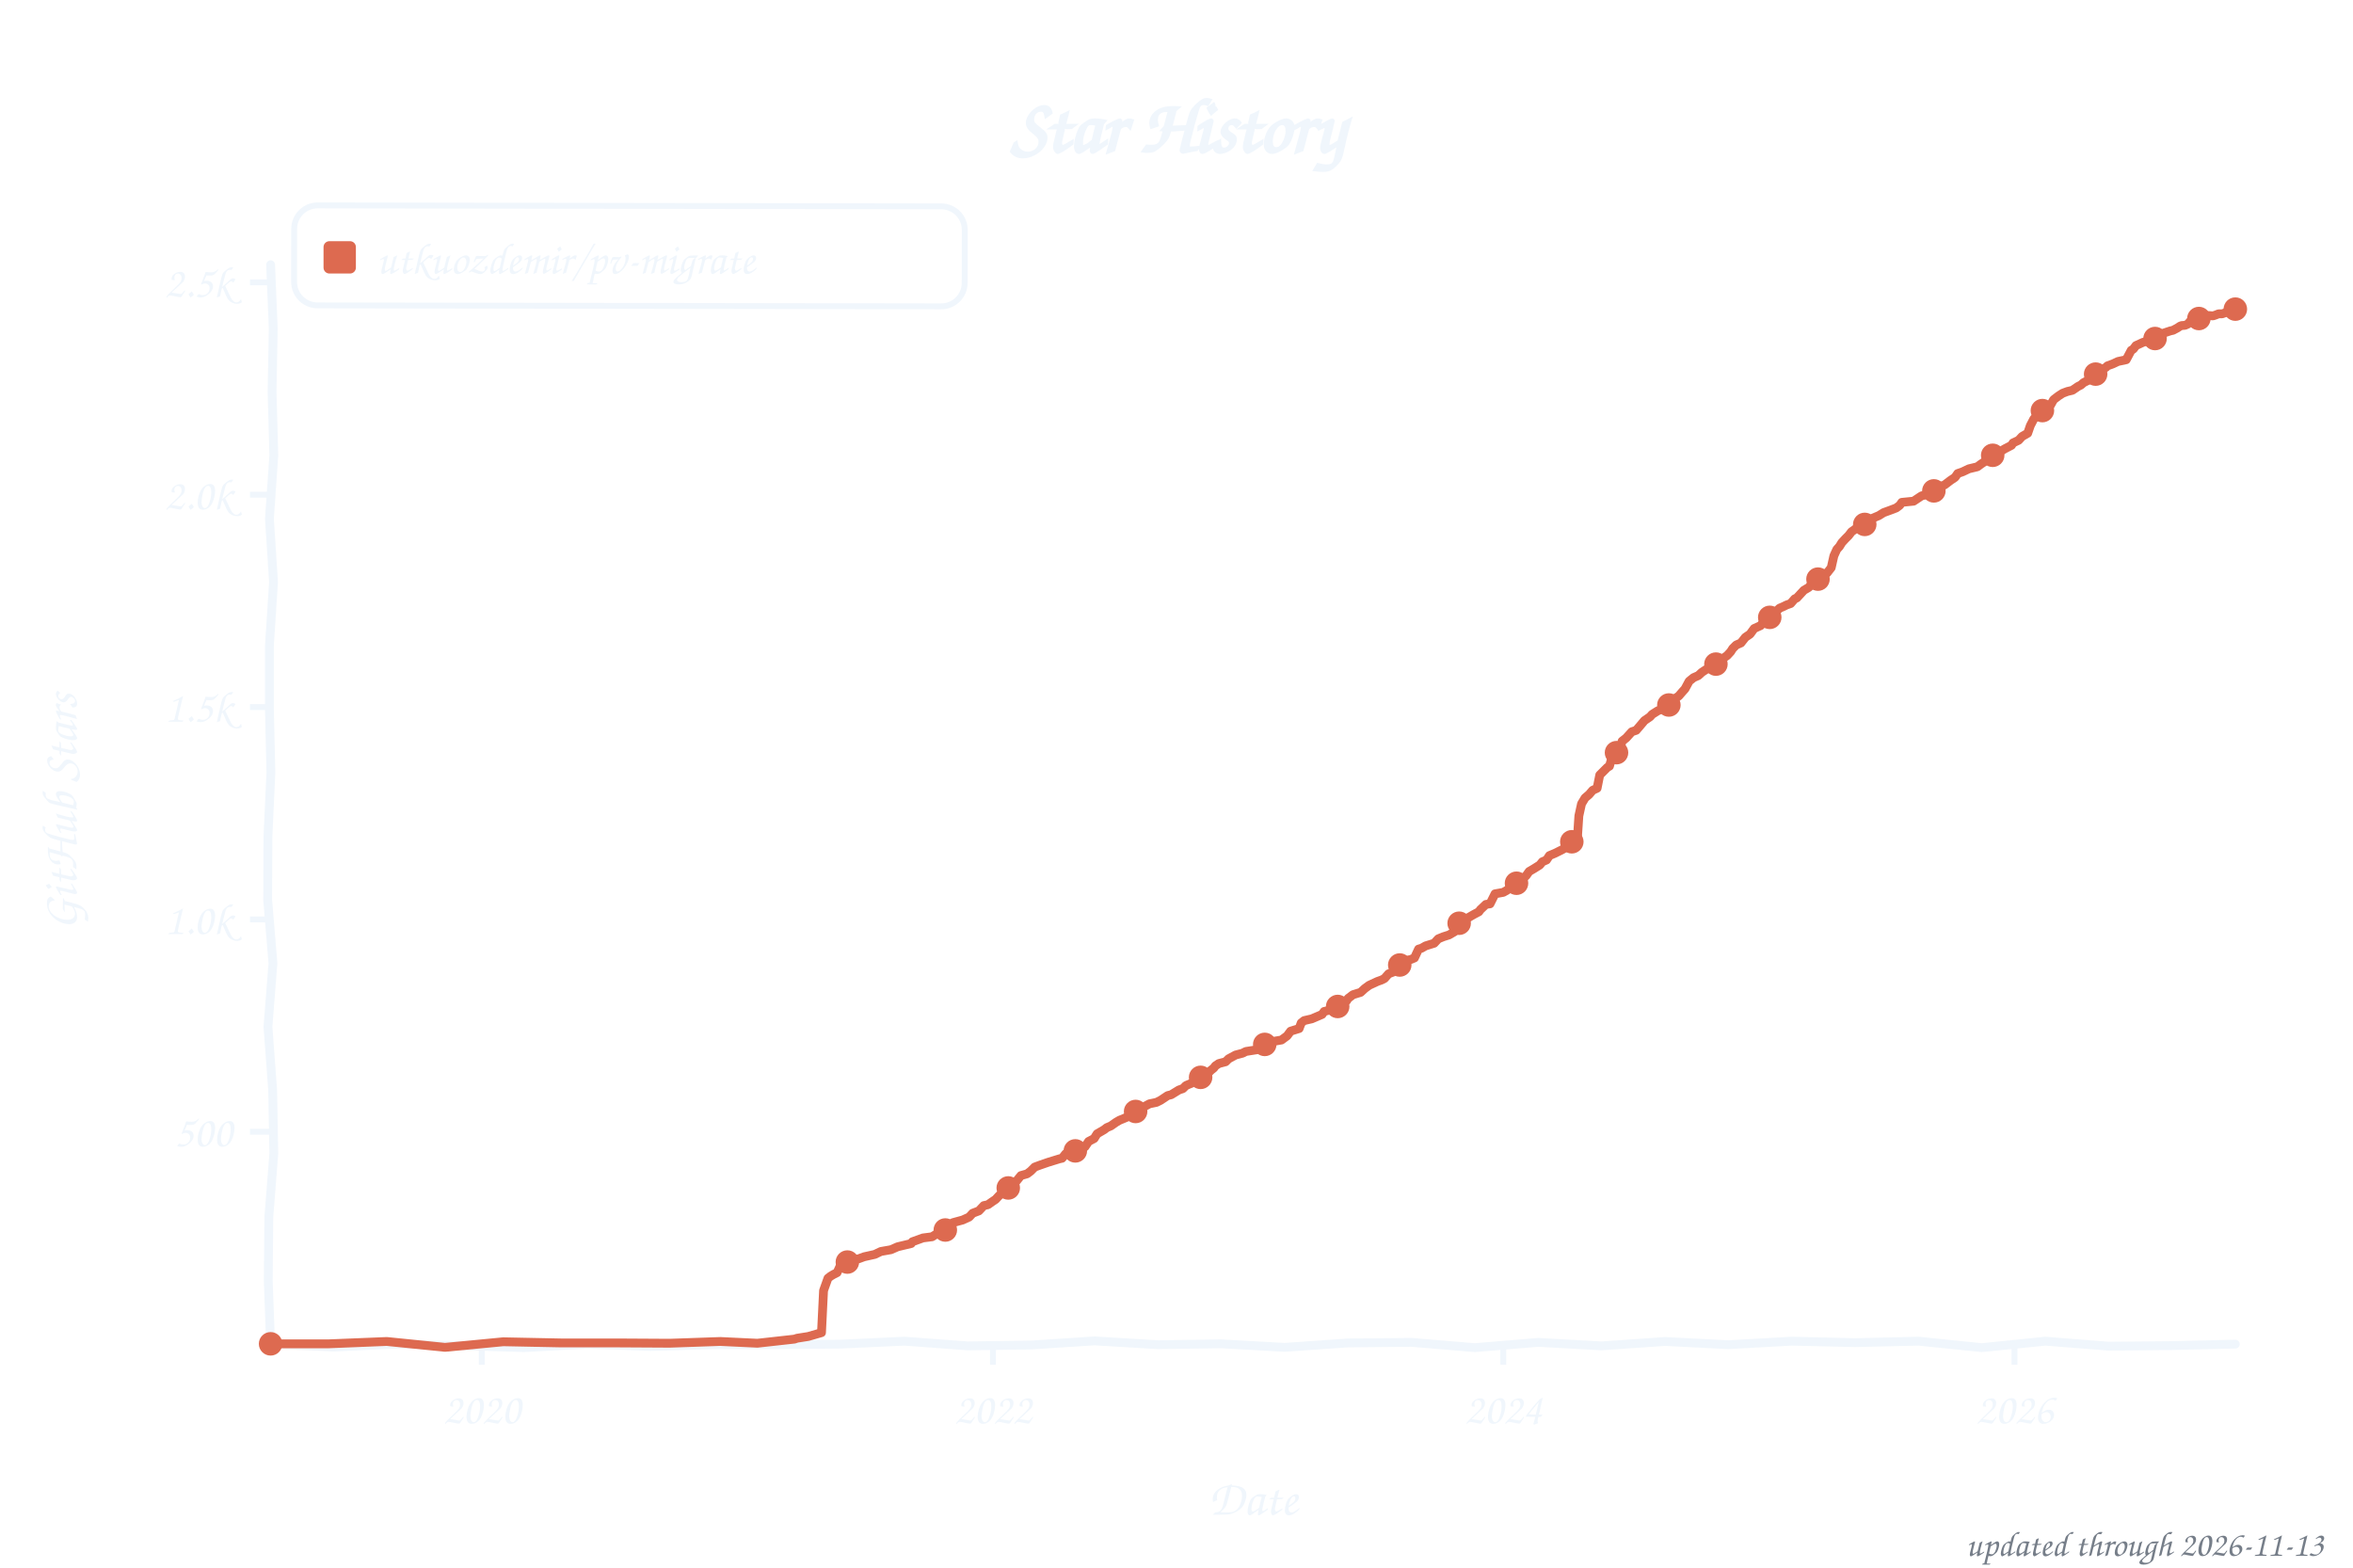
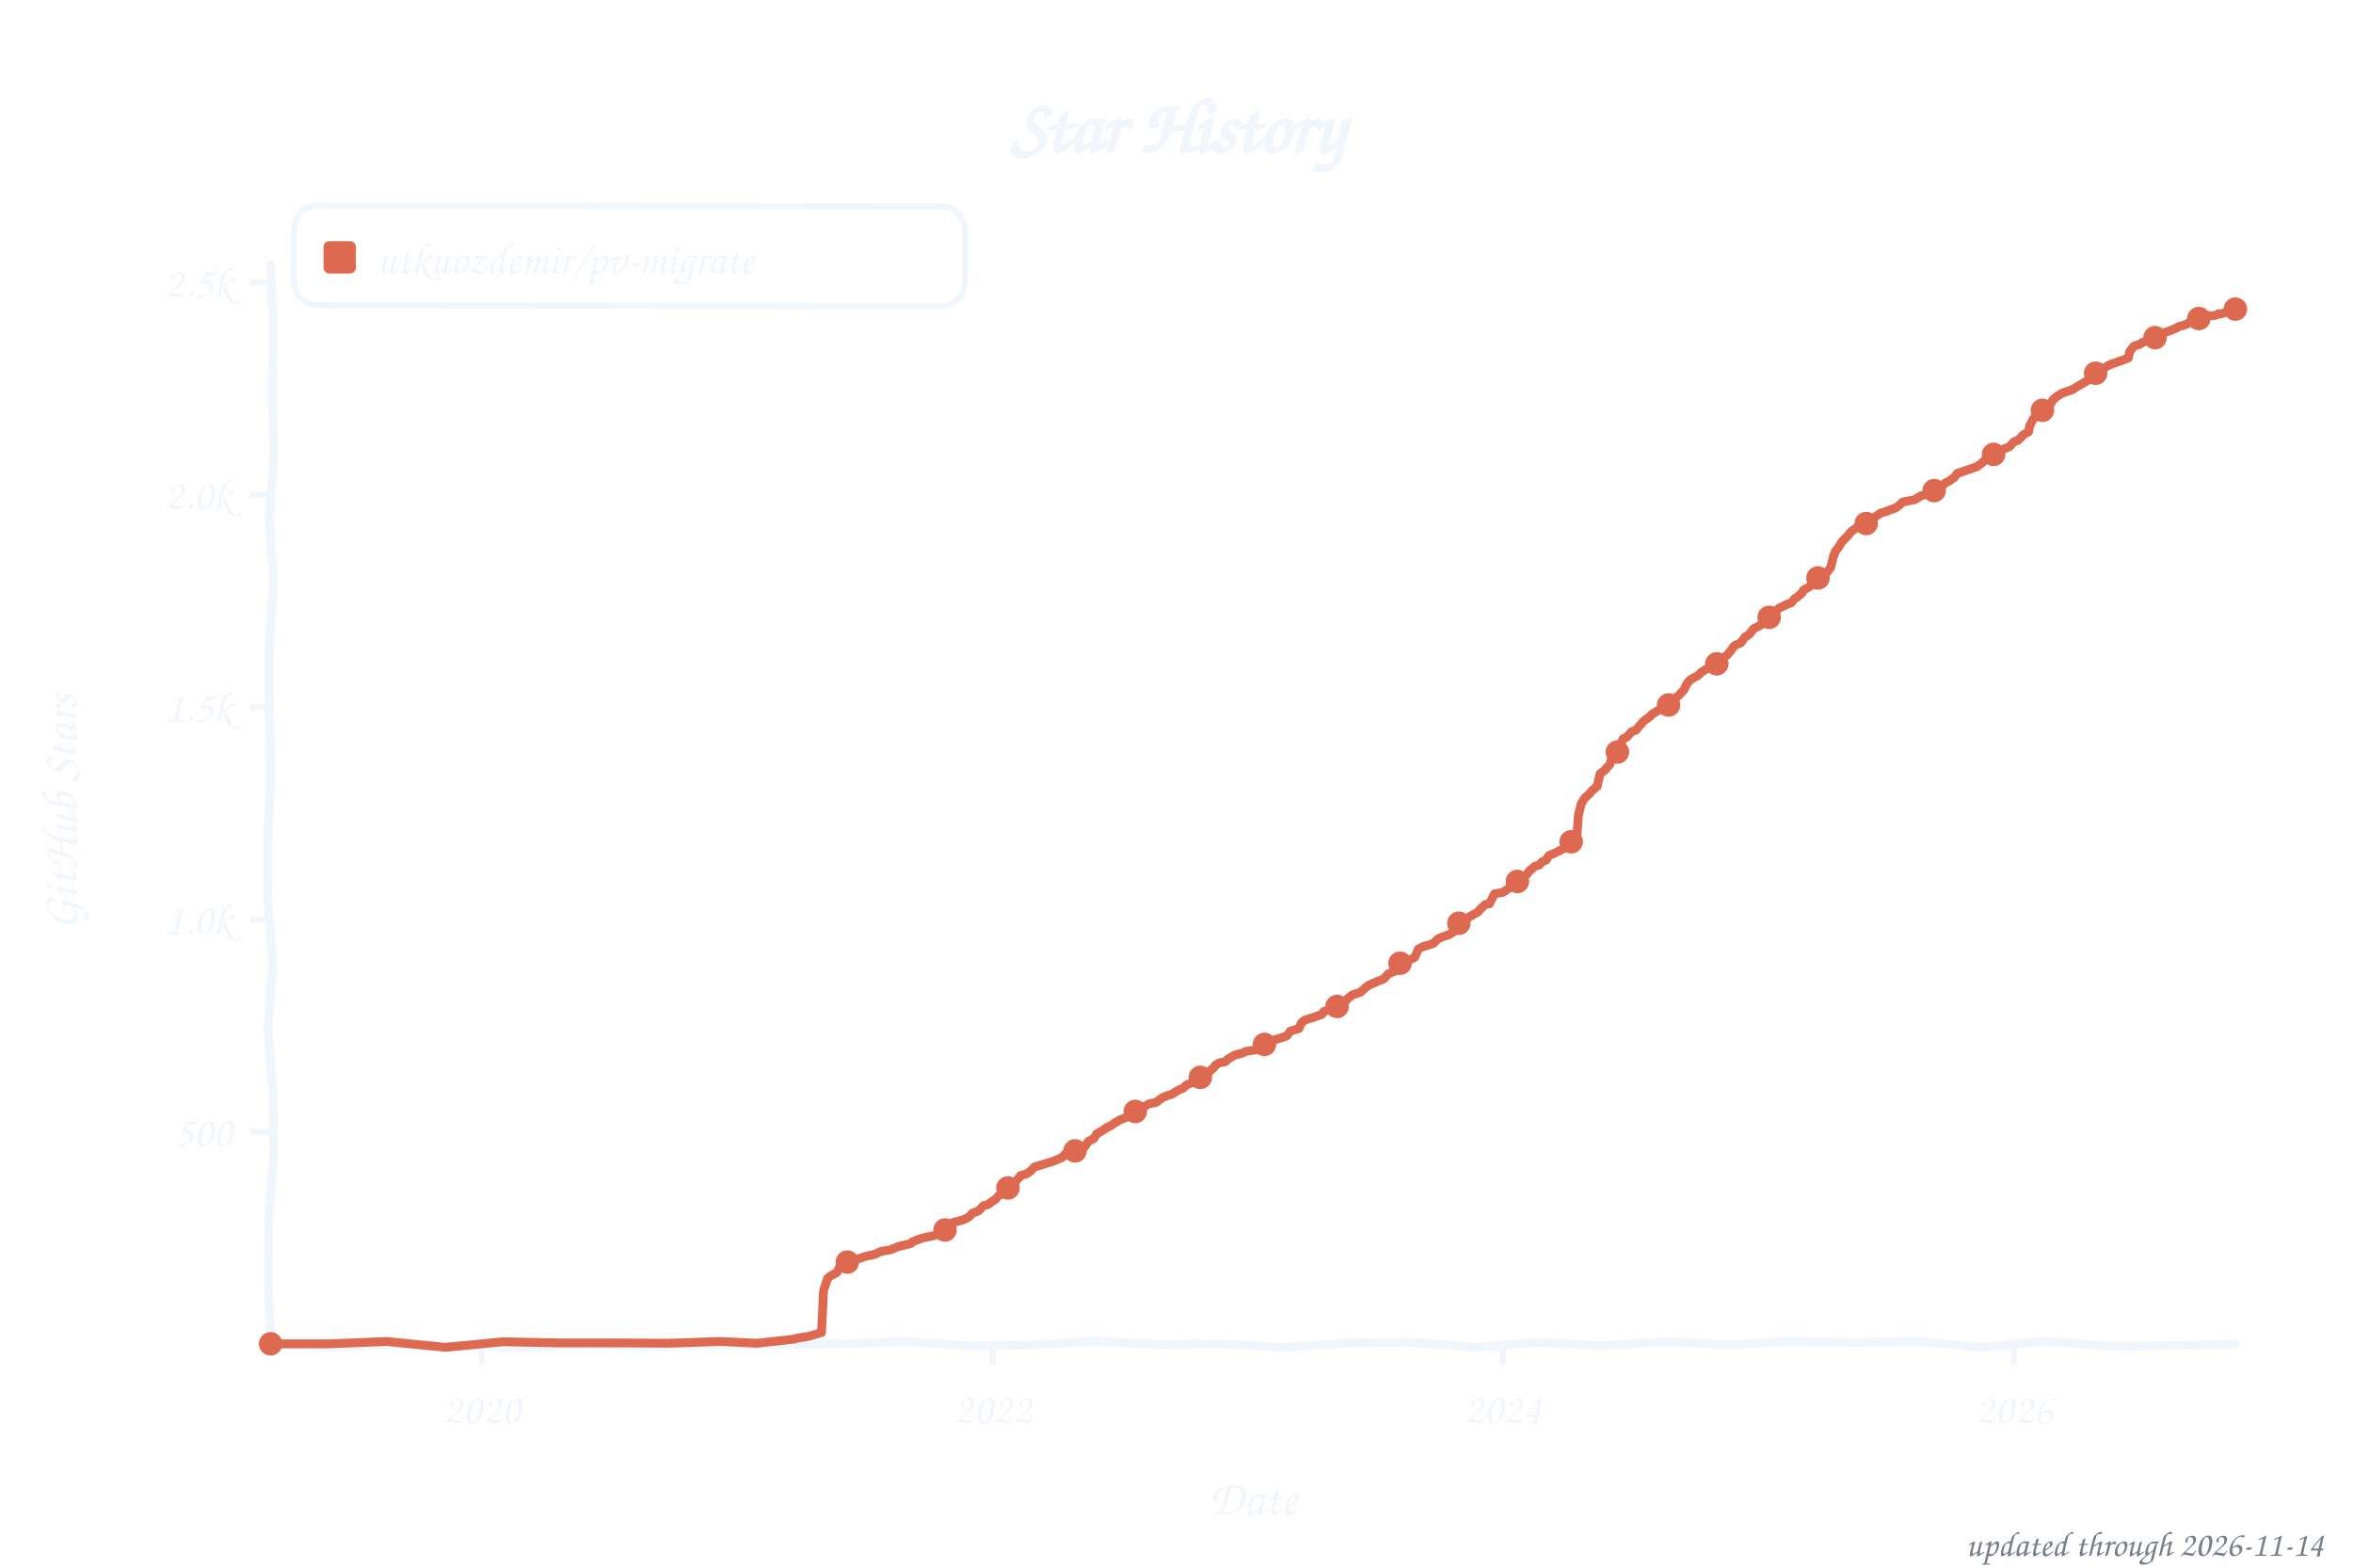
<svg xmlns="http://www.w3.org/2000/svg" width="800" height="533" viewBox="0 0 800 533" role="img" aria-label="Star history of utkuozdemir/pv-migrate">
  <style>text{font-family:"Comic Sans MS","Chalkboard SE","Comic Neue","Marker Felt",cursive}</style>
  <text x="400" y="52" font-size="26" font-weight="bold" text-anchor="middle" fill="#f0f6fc">Star History</text>
  <rect x="100" y="70" width="228" height="34" rx="8" fill="none" stroke="#f0f6fc" stroke-width="2" transform="rotate(0.09 214 87)" />
  <rect x="110" y="82" width="11" height="11" rx="2" fill="#dd6a50" />
  <text x="128" y="93" font-size="15" fill="#f0f6fc" textLength="189" lengthAdjust="spacingAndGlyphs">utkuozdemir/pv-migrate</text>
  <line x1="85" y1="384.8" x2="92" y2="384.8" stroke="#f0f6fc" stroke-width="2" />
  <text x="79" y="389.8" font-size="15" text-anchor="end" fill="#f0f6fc">500</text>
  <line x1="85" y1="312.6" x2="92" y2="312.6" stroke="#f0f6fc" stroke-width="2" />
  <text x="79" y="317.6" font-size="15" text-anchor="end" fill="#f0f6fc">1.0k</text>
  <line x1="85" y1="240.4" x2="92" y2="240.4" stroke="#f0f6fc" stroke-width="2" />
  <text x="79" y="245.4" font-size="15" text-anchor="end" fill="#f0f6fc">1.5k</text>
  <line x1="85" y1="168.2" x2="92" y2="168.2" stroke="#f0f6fc" stroke-width="2" />
  <text x="79" y="173.2" font-size="15" text-anchor="end" fill="#f0f6fc">2.0k</text>
  <line x1="85" y1="96.0" x2="92" y2="96.0" stroke="#f0f6fc" stroke-width="2" />
  <text x="79" y="101.0" font-size="15" text-anchor="end" fill="#f0f6fc">2.5k</text>
  <line x1="163.8" y1="457" x2="163.8" y2="464" stroke="#f0f6fc" stroke-width="2" />
  <text x="163.8" y="484" font-size="15" text-anchor="middle" fill="#f0f6fc">2020</text>
-   <line x1="337.6" y1="457" x2="337.6" y2="464" stroke="#f0f6fc" stroke-width="2" />
-   <text x="337.6" y="484" font-size="15" text-anchor="middle" fill="#f0f6fc">2022</text>
-   <line x1="511.1" y1="457" x2="511.1" y2="464" stroke="#f0f6fc" stroke-width="2" />
-   <text x="511.1" y="484" font-size="15" text-anchor="middle" fill="#f0f6fc">2024</text>
-   <line x1="684.9" y1="457" x2="684.9" y2="464" stroke="#f0f6fc" stroke-width="2" />
-   <text x="684.9" y="484" font-size="15" text-anchor="middle" fill="#f0f6fc">2026</text>
+   <line x1="337.5" y1="457" x2="337.5" y2="464" stroke="#f0f6fc" stroke-width="2" />
+   <text x="337.5" y="484" font-size="15" text-anchor="middle" fill="#f0f6fc">2022</text>
+   <line x1="511.0" y1="457" x2="511.0" y2="464" stroke="#f0f6fc" stroke-width="2" />
+   <text x="511.0" y="484" font-size="15" text-anchor="middle" fill="#f0f6fc">2024</text>
+   <line x1="684.7" y1="457" x2="684.7" y2="464" stroke="#f0f6fc" stroke-width="2" />
+   <text x="684.7" y="484" font-size="15" text-anchor="middle" fill="#f0f6fc">2026</text>
  <text x="426" y="515" font-size="17" text-anchor="middle" fill="#f0f6fc">Date</text>
  <text x="26" y="276" font-size="17" text-anchor="middle" fill="#f0f6fc" transform="rotate(-90 26 276)">GitHub Stars</text>
  <path d="M 92.0,90.0 L 92.9,111.6 L 92.5,133.2 L 93.1,154.8 L 91.6,176.4 L 93.0,197.9 L 91.6,219.5 L 91.6,241.1 L 92.1,262.7 L 91.1,284.3 L 91.0,305.9 L 92.8,327.5 L 91.1,349.1 L 92.7,370.6 L 93.1,392.2 L 91.4,413.8 L 91.2,435.4 L 92.0,457.0 L 113.5,458.0 L 135.1,457.0 L 156.6,457.5 L 178.2,458.2 L 199.7,457.0 L 221.3,457.8 L 242.8,457.2 L 264.4,457.2 L 285.9,457.0 L 307.5,456.0 L 329.0,457.6 L 350.6,457.3 L 372.1,455.9 L 393.7,457.2 L 415.2,456.9 L 436.8,458.1 L 458.3,456.6 L 479.9,456.4 L 501.4,458.2 L 523.0,456.4 L 544.5,457.6 L 566.1,456.1 L 587.6,457.2 L 609.2,456.0 L 630.7,456.5 L 652.3,456.0 L 673.8,458.2 L 695.4,456.0 L 716.9,457.7 L 738.5,457.5 L 760.0,457.0" fill="none" stroke="#f0f6fc" stroke-width="3" stroke-linecap="round" stroke-linejoin="round" />
-   <path d="M 92.0,456.9 L 111.8,456.9 L 131.5,456.1 L 151.3,458.1 L 171.1,456.2 L 190.9,456.6 L 210.6,456.6 L 227.7,456.7 L 244.9,456.1 L 257.5,456.7 L 270.1,455.3 L 271.0,455.0 L 274.8,454.4 L 279.3,453.1 L 280.0,438.8 L 281.5,434.6 L 282.4,433.9 L 283.4,433.3 L 284.6,432.7 L 285.7,430.3 L 286.9,429.4 L 289.3,428.4 L 291.9,428.0 L 293.8,427.3 L 297.4,426.5 L 299.5,425.5 L 302.9,424.9 L 305.2,423.9 L 309.8,422.8 L 310.2,422.2 L 313.8,420.9 L 316.9,420.5 L 318.8,419.3 L 321.9,417.9 L 323.1,417.6 L 324.0,415.7 L 327.3,414.8 L 329.5,413.8 L 330.7,412.5 L 332.8,411.7 L 334.5,409.9 L 335.9,409.6 L 337.3,408.6 L 338.5,407.8 L 339.7,406.5 L 341.8,404.9 L 343.3,403.4 L 344.2,402.3 L 345.4,401.8 L 347.1,399.7 L 349.2,399.1 L 350.4,398.2 L 351.8,396.8 L 353.7,396.1 L 356.3,395.2 L 360.2,394.0 L 361.1,393.8 L 362.3,392.3 L 364.4,391.7 L 366.6,390.7 L 368.9,389.9 L 370.1,388.1 L 372.0,387.1 L 373.0,385.5 L 375.4,384.1 L 376.3,383.4 L 377.7,382.8 L 379.4,381.6 L 380.6,380.9 L 383.0,379.9 L 383.9,379.3 L 385.1,378.2 L 386.5,377.3 L 388.2,376.7 L 390.8,375.3 L 393.2,374.8 L 394.6,374.1 L 397.0,372.5 L 398.2,372.2 L 400.8,370.6 L 402.2,370.1 L 403.2,369.1 L 405.3,368.2 L 407.0,366.8 L 408.2,366.3 L 410.3,365.3 L 411.7,363.9 L 412.7,363.1 L 413.2,362.4 L 414.4,361.6 L 416.7,361.0 L 417.7,360.0 L 420.1,358.7 L 422.4,358.1 L 423.6,357.5 L 427.4,356.9 L 428.9,356.1 L 430.0,355.1 L 432.2,354.2 L 435.7,353.6 L 437.6,352.2 L 438.8,350.6 L 441.7,349.7 L 442.4,347.8 L 443.4,347.0 L 446.0,346.4 L 449.5,344.9 L 450.2,343.9 L 452.9,343.2 L 454.3,342.5 L 455.5,341.9 L 457.9,340.2 L 458.3,339.5 L 460.0,338.2 L 462.6,337.4 L 464.0,336.1 L 465.5,335.0 L 468.3,333.7 L 469.7,333.2 L 470.7,332.7 L 472.1,331.1 L 474.7,330.1 L 476.2,327.5 L 477.1,326.8 L 479.7,326.2 L 480.9,325.7 L 482.3,322.7 L 483.3,322.4 L 484.7,321.6 L 487.6,320.7 L 489.0,319.2 L 490.7,318.5 L 492.6,317.9 L 494.5,316.8 L 495.2,315.9 L 496.4,313.5 L 497.1,312.9 L 499.2,312.0 L 501.1,310.9 L 502.8,310.0 L 503.3,309.3 L 505.2,307.5 L 506.6,307.3 L 508.3,303.9 L 511.1,303.4 L 512.5,302.6 L 513.5,301.6 L 514.9,300.8 L 516.1,299.7 L 517.5,299.0 L 518.9,297.7 L 519.9,296.3 L 521.6,295.3 L 523.5,294.1 L 524.4,293.0 L 525.8,292.4 L 526.8,290.9 L 528.7,290.1 L 531.1,288.9 L 532.3,288.2 L 533.2,286.8 L 536.3,285.0 L 536.8,277.4 L 537.7,273.3 L 538.9,271.3 L 540.3,270.1 L 541.5,268.7 L 543.0,268.0 L 543.9,263.5 L 545.3,262.1 L 546.5,260.9 L 547.2,260.5 L 548.2,257.0 L 549.4,256.0 L 550.6,255.3 L 551.5,252.0 L 552.9,250.9 L 554.8,248.8 L 556.3,248.3 L 557.5,246.9 L 559.1,245.0 L 561.0,243.7 L 561.7,242.9 L 563.6,241.7 L 565.8,240.7 L 566.3,240.3 L 567.4,239.7 L 568.4,238.2 L 570.1,237.1 L 570.8,236.6 L 572.0,235.2 L 572.9,234.2 L 574.3,231.6 L 575.8,230.4 L 577.4,229.7 L 578.6,228.6 L 579.8,227.8 L 581.2,227.0 L 582.7,226.1 L 584.3,225.4 L 585.0,224.4 L 587.2,222.9 L 588.4,221.6 L 589.1,220.5 L 590.3,219.3 L 591.9,218.6 L 593.4,216.7 L 595.0,215.6 L 596.4,213.7 L 598.6,212.7 L 599.5,211.5 L 601.2,210.5 L 602.2,209.2 L 603.6,208.2 L 605.0,206.8 L 606.4,206.2 L 607.4,205.7 L 608.8,205.2 L 610.2,203.6 L 610.9,203.3 L 612.1,202.0 L 613.3,200.7 L 615.0,199.7 L 615.7,198.8 L 618.1,196.9 L 619.5,195.2 L 621.2,194.8 L 622.6,193.0 L 623.5,189.0 L 624.5,186.8 L 625.4,185.8 L 626.2,184.5 L 627.4,183.2 L 628.5,182.1 L 629.5,180.8 L 631.6,179.3 L 633.3,178.7 L 634.7,178.0 L 635.9,177.2 L 636.9,176.1 L 638.8,175.3 L 640.4,174.3 L 642.6,173.5 L 644.7,172.7 L 645.9,171.8 L 646.6,170.8 L 650.6,170.4 L 653.3,168.6 L 654.5,168.3 L 656.8,167.2 L 657.8,166.8 L 659.0,165.6 L 661.1,164.9 L 663.2,163.3 L 664.7,162.3 L 665.6,161.0 L 667.3,160.4 L 669.4,159.4 L 672.3,158.7 L 673.5,157.8 L 674.4,157.2 L 676.8,155.6 L 677.3,154.9 L 678.9,154.2 L 680.6,153.2 L 681.6,152.6 L 683.9,151.4 L 684.4,150.6 L 686.3,149.7 L 687.5,148.4 L 689.4,147.3 L 690.3,144.7 L 691.5,142.4 L 692.7,141.3 L 693.2,140.6 L 694.6,139.5 L 695.3,138.7 L 697.2,137.7 L 698.2,135.9 L 699.9,134.6 L 701.3,133.7 L 702.9,133.1 L 704.6,132.7 L 706.5,131.4 L 707.5,130.9 L 708.4,130.1 L 710.8,128.9 L 711.5,127.8 L 713.4,126.8 L 714.1,126.0 L 716.0,124.9 L 716.5,124.4 L 718.4,123.7 L 720.1,122.9 L 722.9,122.3 L 724.6,119.1 L 725.3,118.7 L 726.2,117.5 L 728.6,116.4 L 730.3,115.9 L 731.5,115.3 L 732.9,114.8 L 735.8,113.2 L 737.9,112.5 L 738.8,112.3 L 740.3,111.5 L 741.2,110.9 L 741.7,110.7 L 742.9,110.6 L 743.8,110.2 L 744.5,109.4 L 745.5,109.3 L 746.7,108.7 L 747.4,108.3 L 748.4,108.0 L 749.3,107.4 L 750.3,107.3 L 751.2,107.3 L 752.4,107.4 L 753.3,107.1 L 754.3,106.7 L 755.5,106.7 L 756.4,106.4 L 756.9,106.1 L 757.9,105.7 L 758.8,105.7 L 760.0,105.1" fill="none" stroke="#dd6a50" stroke-width="3" stroke-linecap="round" stroke-linejoin="round" />
+   <path d="M 92.0,456.9 L 111.8,456.9 L 131.5,456.1 L 151.3,458.1 L 171.1,456.2 L 190.8,456.6 L 210.6,456.6 L 227.7,456.7 L 244.8,456.1 L 257.4,456.7 L 270.0,455.3 L 270.9,455.0 L 274.7,454.4 L 279.3,453.1 L 280.0,438.8 L 281.4,434.6 L 282.3,433.9 L 283.3,433.3 L 284.5,432.7 L 285.7,430.3 L 286.9,429.4 L 289.2,428.4 L 291.9,428.0 L 293.8,427.3 L 297.3,426.5 L 299.5,425.5 L 302.8,424.9 L 305.2,423.9 L 309.7,422.8 L 310.2,422.2 L 313.7,420.9 L 318.0,420.0 L 319.7,418.9 L 321.8,417.9 L 323.0,417.6 L 323.9,415.7 L 327.3,414.8 L 329.4,413.8 L 330.6,412.5 L 332.7,411.7 L 334.4,409.9 L 335.8,409.6 L 337.2,408.6 L 338.4,407.8 L 339.6,406.5 L 341.8,404.9 L 343.2,403.4 L 344.1,402.3 L 345.3,401.8 L 347.0,399.7 L 349.1,399.1 L 350.3,398.2 L 351.7,396.8 L 355.5,395.6 L 357.9,394.9 L 359.6,394.2 L 361.2,393.5 L 362.2,392.3 L 364.3,391.7 L 366.5,390.7 L 368.8,389.9 L 370.0,388.1 L 371.9,387.1 L 372.9,385.5 L 375.3,384.1 L 376.2,383.4 L 377.6,382.8 L 379.3,381.6 L 380.5,380.9 L 382.9,379.9 L 384.5,378.9 L 385.0,378.2 L 386.4,377.3 L 388.1,376.7 L 390.7,375.3 L 393.1,374.8 L 395.2,373.2 L 396.9,372.5 L 398.3,372.1 L 400.7,370.6 L 402.1,370.1 L 403.5,368.8 L 405.2,368.2 L 406.9,366.8 L 408.1,366.3 L 410.2,365.3 L 411.6,363.9 L 412.6,363.1 L 413.3,362.1 L 414.7,361.3 L 416.6,361.0 L 417.6,360.0 L 419.9,358.7 L 422.3,358.1 L 423.5,357.5 L 427.3,356.9 L 428.7,356.1 L 429.9,355.1 L 432.5,353.8 L 436.1,352.7 L 437.5,352.2 L 438.7,350.6 L 441.6,349.7 L 442.5,347.7 L 443.7,346.8 L 446.3,346.0 L 449.4,344.9 L 450.1,343.9 L 452.7,343.2 L 454.2,342.5 L 455.3,341.9 L 457.7,340.2 L 458.2,339.5 L 459.9,338.2 L 462.5,337.4 L 463.9,336.1 L 465.3,335.0 L 468.2,333.7 L 469.6,333.2 L 470.6,332.7 L 472.0,331.1 L 474.6,330.1 L 476.0,327.5 L 477.0,326.8 L 479.6,326.2 L 481.0,325.5 L 482.2,322.7 L 483.9,321.8 L 485.5,321.4 L 487.4,320.7 L 488.9,319.2 L 490.5,318.5 L 492.4,317.9 L 494.3,316.8 L 495.0,315.9 L 496.2,313.5 L 496.9,312.9 L 499.1,312.0 L 501.0,310.9 L 502.6,310.0 L 503.1,309.3 L 505.0,307.5 L 506.4,307.3 L 508.1,303.9 L 511.0,303.4 L 512.6,302.3 L 513.6,301.5 L 515.5,300.3 L 516.2,299.6 L 517.8,298.2 L 519.0,297.4 L 520.0,296.1 L 521.9,294.5 L 523.3,294.1 L 524.3,293.0 L 525.7,292.4 L 526.6,290.9 L 528.5,290.1 L 530.9,288.9 L 532.1,288.2 L 533.1,286.8 L 536.1,285.0 L 536.6,277.4 L 537.6,273.3 L 538.8,271.3 L 540.2,270.1 L 541.4,268.7 L 543.0,267.4 L 544.0,263.1 L 545.7,261.8 L 546.4,260.9 L 547.3,260.0 L 548.3,256.6 L 549.9,255.7 L 550.6,254.3 L 551.8,251.2 L 553.0,250.7 L 554.7,248.8 L 556.3,248.2 L 557.3,246.9 L 559.0,245.0 L 560.9,243.7 L 561.6,242.9 L 563.5,241.7 L 565.6,240.7 L 566.1,240.3 L 567.3,239.7 L 568.2,238.2 L 569.9,237.1 L 570.6,236.6 L 572.5,234.6 L 573.5,232.5 L 574.6,231.2 L 576.1,230.3 L 577.3,229.7 L 578.4,228.6 L 579.6,227.8 L 581.5,226.8 L 582.5,226.1 L 584.1,225.4 L 585.1,224.2 L 587.0,222.9 L 588.2,221.6 L 589.4,219.9 L 590.1,219.3 L 591.8,218.6 L 593.2,216.7 L 594.8,215.6 L 596.3,213.7 L 598.4,212.7 L 599.4,211.5 L 601.0,210.5 L 602.0,209.2 L 603.4,208.2 L 604.8,206.8 L 606.7,205.9 L 607.9,205.3 L 608.9,205.0 L 610.1,203.6 L 611.2,202.9 L 612.7,201.6 L 613.1,200.7 L 614.8,199.7 L 617.2,198.1 L 618.1,196.5 L 619.3,195.2 L 621.0,194.8 L 622.4,193.0 L 623.4,189.0 L 624.1,187.3 L 625.3,185.8 L 626.0,184.5 L 627.2,183.2 L 628.3,182.1 L 629.3,180.8 L 631.4,179.3 L 633.3,178.6 L 635.0,177.4 L 636.0,176.9 L 637.1,176.0 L 639.5,174.4 L 640.7,174.1 L 642.8,173.3 L 644.5,172.7 L 645.7,171.8 L 646.9,170.7 L 650.9,169.9 L 653.1,168.6 L 655.4,167.9 L 656.6,167.2 L 658.1,165.9 L 660.0,165.5 L 661.4,164.2 L 662.6,163.6 L 664.5,162.3 L 665.4,161.0 L 667.1,160.4 L 670.6,159.2 L 672.1,158.7 L 673.5,157.7 L 674.9,156.4 L 676.6,155.6 L 677.3,154.8 L 679.2,153.9 L 680.6,152.9 L 683.0,152.0 L 683.7,151.4 L 684.7,150.2 L 686.1,149.7 L 688.0,147.8 L 689.7,146.8 L 690.1,144.7 L 691.3,142.4 L 692.5,141.3 L 693.2,140.5 L 694.6,138.9 L 696.1,138.0 L 697.0,137.7 L 698.0,135.9 L 699.6,134.6 L 701.1,133.7 L 702.7,133.1 L 704.6,132.5 L 706.3,131.4 L 707.5,130.7 L 709.4,129.6 L 710.6,128.9 L 711.3,127.8 L 713.2,126.8 L 714.6,125.6 L 715.8,124.9 L 716.7,124.3 L 718.4,123.6 L 721.0,122.7 L 723.6,121.7 L 724.1,119.5 L 725.5,117.7 L 727.4,117.1 L 728.4,116.4 L 730.1,115.9 L 732.2,115.2 L 732.9,114.2 L 735.5,113.2 L 737.7,112.5 L 739.1,111.9 L 740.0,111.5 L 741.0,110.9 L 742.2,110.7 L 743.1,110.3 L 743.6,110.2 L 744.6,109.4 L 745.5,109.0 L 746.5,108.7 L 747.6,108.3 L 748.6,107.7 L 749.5,107.3 L 750.3,107.3 L 751.2,107.3 L 752.2,107.4 L 753.6,107.1 L 754.1,106.7 L 755.2,106.7 L 756.2,106.4 L 757.4,106.0 L 758.3,105.7 L 759.5,105.4 L 760.0,105.1" fill="none" stroke="#dd6a50" stroke-width="3" stroke-linecap="round" stroke-linejoin="round" />
  <circle cx="92.0" cy="456.9" r="4" fill="#dd6a50" />
  <circle cx="288.1" cy="429.1" r="4" fill="#dd6a50" />
-   <circle cx="321.4" cy="418.2" r="4" fill="#dd6a50" />
-   <circle cx="342.8" cy="403.9" r="4" fill="#dd6a50" />
-   <circle cx="365.6" cy="391.3" r="4" fill="#dd6a50" />
-   <circle cx="386.1" cy="377.9" r="4" fill="#dd6a50" />
-   <circle cx="408.2" cy="366.3" r="4" fill="#dd6a50" />
-   <circle cx="430.0" cy="355.1" r="4" fill="#dd6a50" />
-   <circle cx="454.8" cy="342.2" r="4" fill="#dd6a50" />
-   <circle cx="475.9" cy="328.1" r="4" fill="#dd6a50" />
-   <circle cx="496.1" cy="313.9" r="4" fill="#dd6a50" />
-   <circle cx="515.6" cy="300.3" r="4" fill="#dd6a50" />
-   <circle cx="534.4" cy="286.2" r="4" fill="#dd6a50" />
-   <circle cx="549.6" cy="255.9" r="4" fill="#dd6a50" />
-   <circle cx="567.4" cy="239.7" r="4" fill="#dd6a50" />
-   <circle cx="583.4" cy="225.8" r="4" fill="#dd6a50" />
-   <circle cx="601.7" cy="209.9" r="4" fill="#dd6a50" />
-   <circle cx="618.1" cy="196.9" r="4" fill="#dd6a50" />
-   <circle cx="634.0" cy="178.3" r="4" fill="#dd6a50" />
-   <circle cx="657.5" cy="166.9" r="4" fill="#dd6a50" />
-   <circle cx="677.5" cy="154.8" r="4" fill="#dd6a50" />
-   <circle cx="694.4" cy="139.6" r="4" fill="#dd6a50" />
-   <circle cx="712.5" cy="127.2" r="4" fill="#dd6a50" />
-   <circle cx="732.7" cy="115.1" r="4" fill="#dd6a50" />
+   <circle cx="321.3" cy="418.2" r="4" fill="#dd6a50" />
+   <circle cx="342.7" cy="403.9" r="4" fill="#dd6a50" />
+   <circle cx="365.5" cy="391.3" r="4" fill="#dd6a50" />
+   <circle cx="386.0" cy="377.9" r="4" fill="#dd6a50" />
+   <circle cx="408.1" cy="366.3" r="4" fill="#dd6a50" />
+   <circle cx="429.9" cy="355.1" r="4" fill="#dd6a50" />
+   <circle cx="454.6" cy="342.2" r="4" fill="#dd6a50" />
+   <circle cx="476.0" cy="327.5" r="4" fill="#dd6a50" />
+   <circle cx="496.0" cy="313.9" r="4" fill="#dd6a50" />
+   <circle cx="515.9" cy="299.7" r="4" fill="#dd6a50" />
+   <circle cx="534.2" cy="286.2" r="4" fill="#dd6a50" />
+   <circle cx="549.9" cy="255.7" r="4" fill="#dd6a50" />
+   <circle cx="567.3" cy="239.7" r="4" fill="#dd6a50" />
+   <circle cx="583.7" cy="225.7" r="4" fill="#dd6a50" />
+   <circle cx="601.5" cy="209.9" r="4" fill="#dd6a50" />
+   <circle cx="618.1" cy="196.5" r="4" fill="#dd6a50" />
+   <circle cx="634.5" cy="178.0" r="4" fill="#dd6a50" />
+   <circle cx="657.6" cy="166.8" r="4" fill="#dd6a50" />
+   <circle cx="677.8" cy="154.5" r="4" fill="#dd6a50" />
+   <circle cx="694.4" cy="139.5" r="4" fill="#dd6a50" />
+   <circle cx="712.5" cy="126.9" r="4" fill="#dd6a50" />
+   <circle cx="732.7" cy="114.8" r="4" fill="#dd6a50" />
  <circle cx="747.6" cy="108.3" r="4" fill="#dd6a50" />
  <circle cx="760.0" cy="105.1" r="4" fill="#dd6a50" />
-   <text x="790" y="529" font-size="12" text-anchor="end" fill="#767e89">updated through 2026-11-13</text>
+   <text x="790" y="529" font-size="12" text-anchor="end" fill="#767e89">updated through 2026-11-14</text>
</svg>
